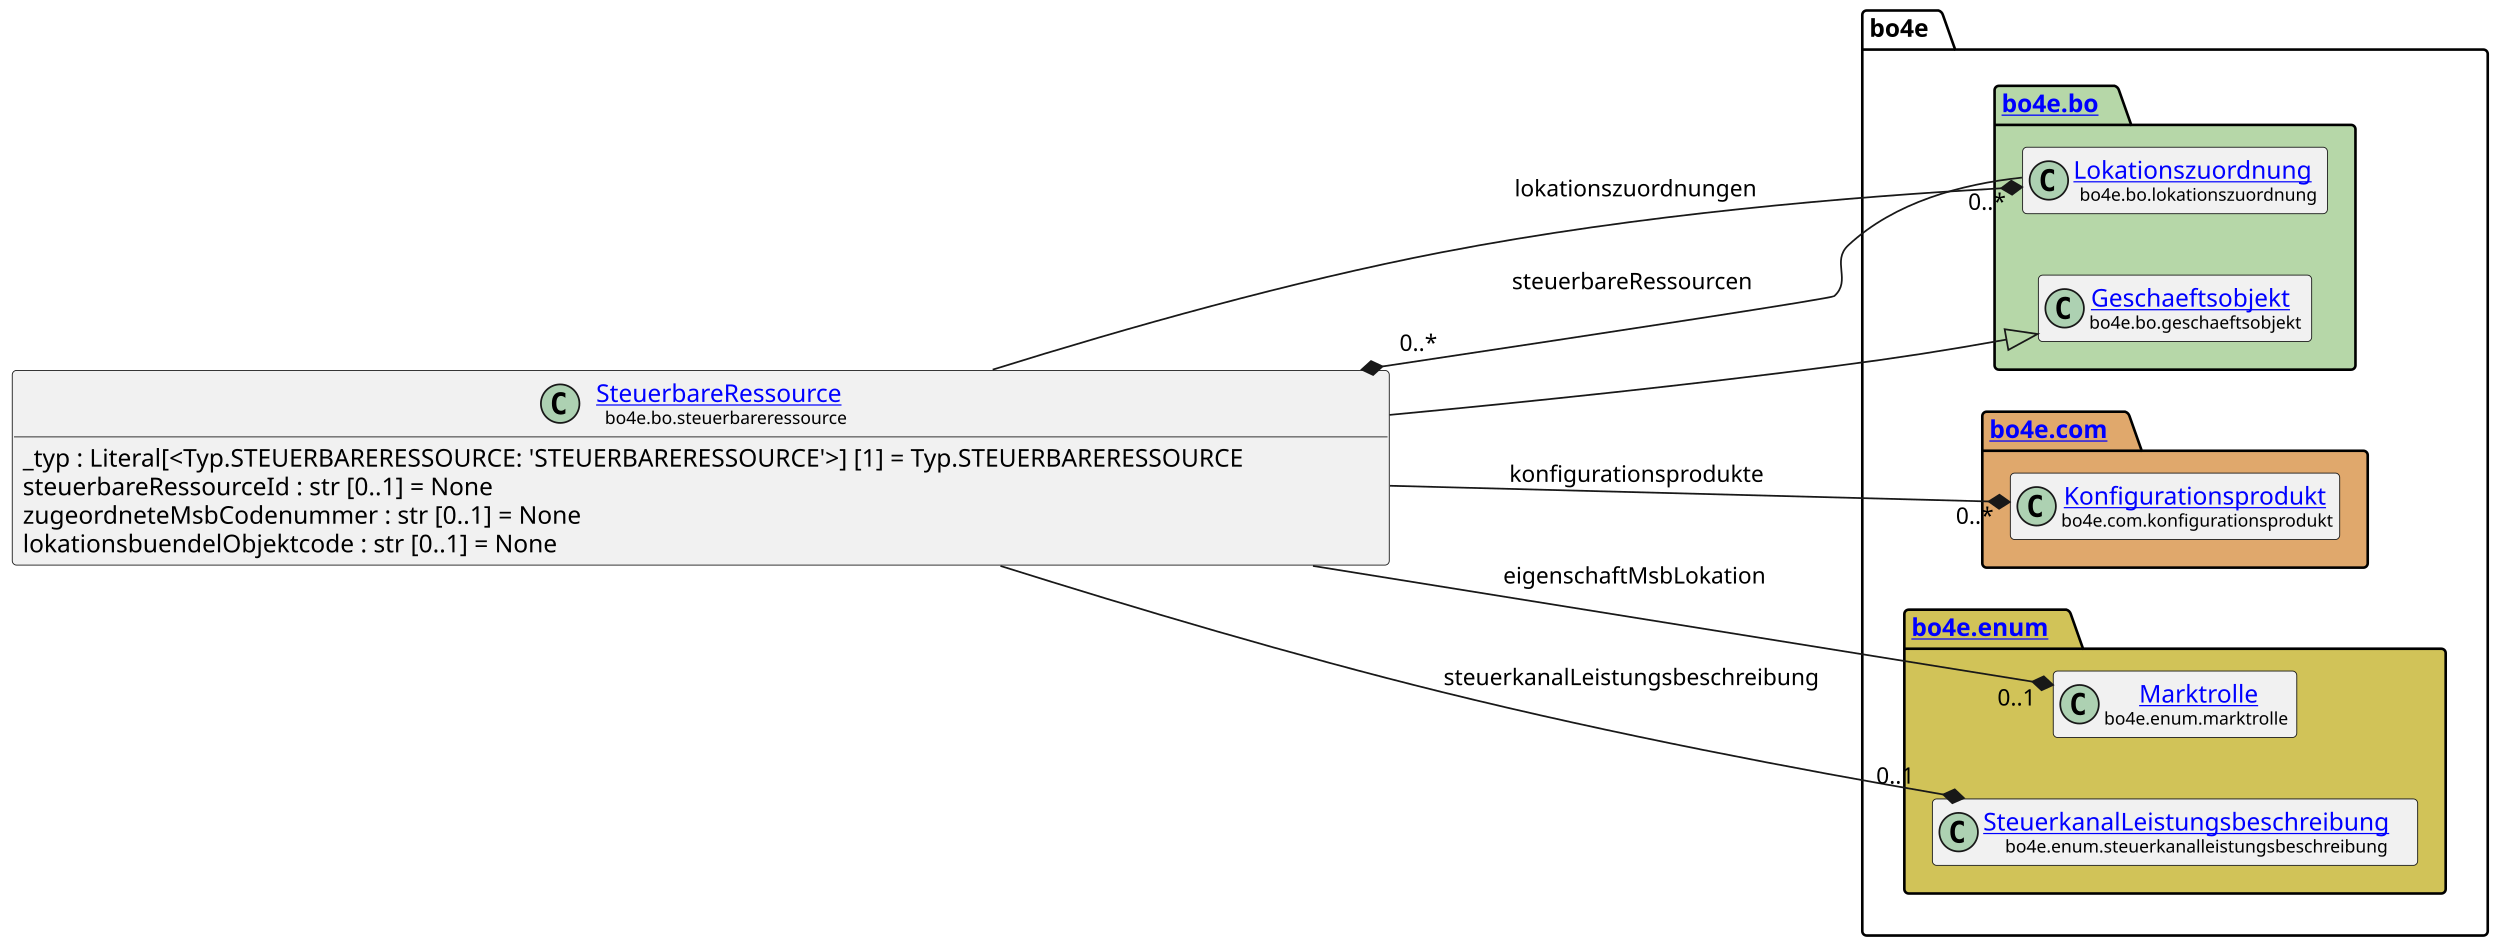
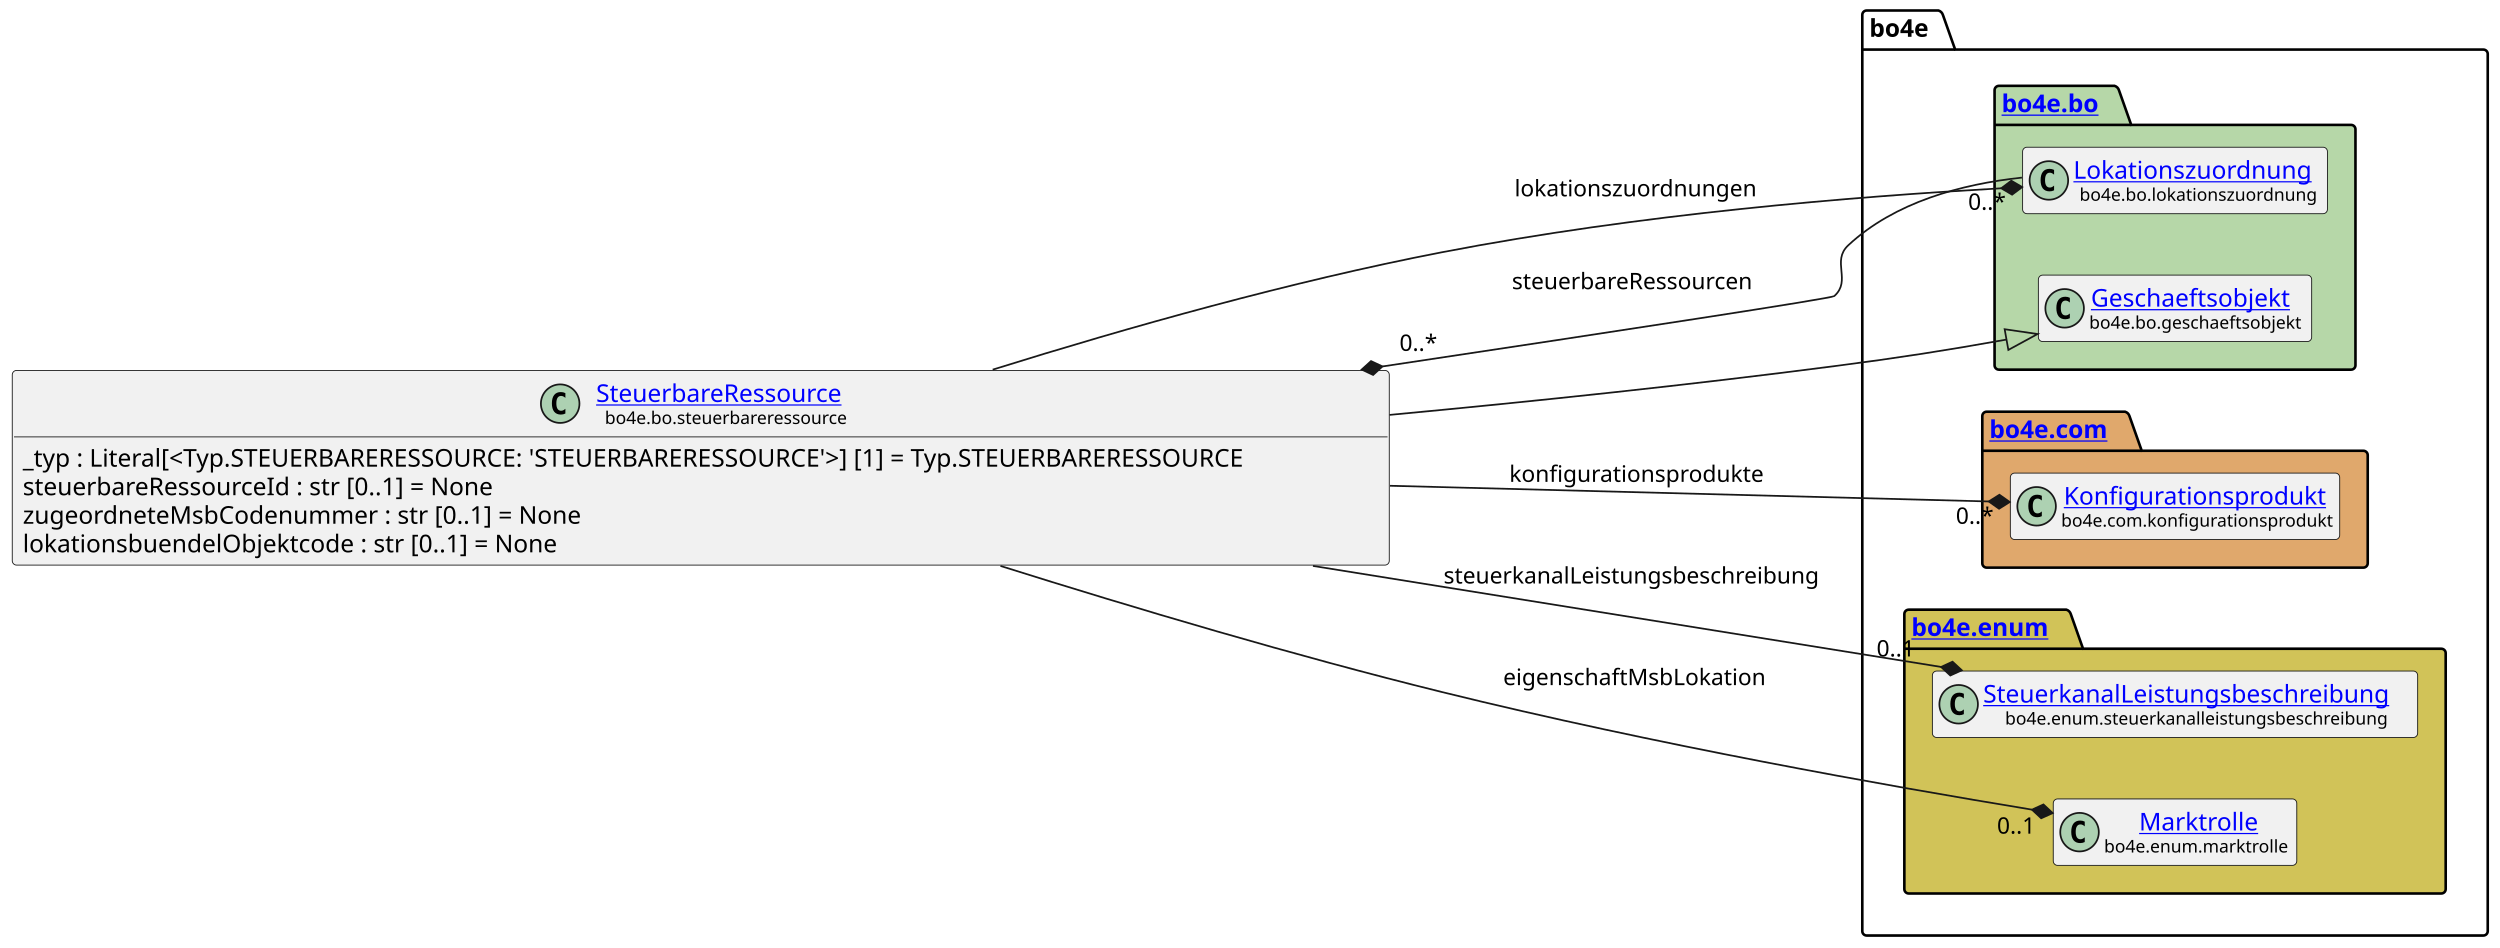
<svg xmlns="http://www.w3.org/2000/svg" xmlns:xlink="http://www.w3.org/1999/xlink" contentStyleType="text/css" height="541px" preserveAspectRatio="none" style="width:1427px;height:541px;background:#FFFFFF;" version="1.1" viewBox="0 0 1427 541" width="1427px" zoomAndPan="magnify">
  <defs />
  <g>
    <g id="cluster_bo4e">
      <path d="M1065.5,6 L1106.5,6 A3.75,3.75 0 0 1 1109,8.5 L1116,28.297 L1417.5,28.297 A2.5,2.5 0 0 1 1420,30.797 L1420,531.5 A2.5,2.5 0 0 1 1417.5,534 L1065.5,534 A2.5,2.5 0 0 1 1063,531.5 L1063,8.5 A2.5,2.5 0 0 1 1065.5,6 " fill="none" style="stroke:#000000;stroke-width:1.5;" />
      <line style="stroke:#000000;stroke-width:1.5;" x1="1063" x2="1116" y1="28.297" y2="28.297" />
      <text fill="#000000" font-family="sans-serif" font-size="14" font-weight="bold" lengthAdjust="spacing" textLength="40" x="1067" y="20.995">bo4e</text>
    </g>
    <g id="cluster_bo">
      <path d="M1141,49 L1207,49 A3.75,3.75 0 0 1 1209.5,51.5 L1216.5,71.297 L1342,71.297 A2.5,2.5 0 0 1 1344.5,73.797 L1344.5,208.5 A2.5,2.5 0 0 1 1342,211 L1141,211 A2.5,2.5 0 0 1 1138.5,208.5 L1138.5,51.5 A2.5,2.5 0 0 1 1141,49 " fill="#B6D7A8" style="stroke:#000000;stroke-width:1.5;" />
      <line style="stroke:#000000;stroke-width:1.5;" x1="1138.5" x2="1216.5" y1="71.297" y2="71.297" />
      <a href="https://bo4e.github.io/BO4E-python/latest/api/bo4e.bo.html" target="_top" title="https://bo4e.github.io/BO4E-python/latest/api/bo4e.bo.html" xlink:actuate="onRequest" xlink:href="https://bo4e.github.io/BO4E-python/latest/api/bo4e.bo.html" xlink:show="new" xlink:title="https://bo4e.github.io/BO4E-python/latest/api/bo4e.bo.html" xlink:type="simple">
        <text fill="#0000FF" font-family="sans-serif" font-size="14" font-weight="bold" lengthAdjust="spacing" text-decoration="underline" textLength="65" x="1142.5" y="63.995">bo4e.bo</text>
      </a>
    </g>
    <g id="cluster_com">
      <path d="M1134,235 L1213,235 A3.75,3.75 0 0 1 1215.5,237.5 L1222.5,257.297 L1349,257.297 A2.5,2.5 0 0 1 1351.5,259.797 L1351.5,321.5 A2.5,2.5 0 0 1 1349,324 L1134,324 A2.5,2.5 0 0 1 1131.5,321.5 L1131.5,237.5 A2.5,2.5 0 0 1 1134,235 " fill="#E0A86C" style="stroke:#000000;stroke-width:1.5;" />
      <line style="stroke:#000000;stroke-width:1.5;" x1="1131.5" x2="1222.5" y1="257.297" y2="257.297" />
      <a href="https://bo4e.github.io/BO4E-python/latest/api/bo4e.com.html" target="_top" title="https://bo4e.github.io/BO4E-python/latest/api/bo4e.com.html" xlink:actuate="onRequest" xlink:href="https://bo4e.github.io/BO4E-python/latest/api/bo4e.com.html" xlink:show="new" xlink:title="https://bo4e.github.io/BO4E-python/latest/api/bo4e.com.html" xlink:type="simple">
        <text fill="#0000FF" font-family="sans-serif" font-size="14" font-weight="bold" lengthAdjust="spacing" text-decoration="underline" textLength="78" x="1135.5" y="249.995">bo4e.com</text>
      </a>
    </g>
    <g id="cluster_enum">
      <path d="M1089.5,348 L1179.5,348 A3.75,3.75 0 0 1 1182,350.5 L1189,370.297 L1393.5,370.297 A2.5,2.5 0 0 1 1396,372.797 L1396,507.5 A2.5,2.5 0 0 1 1393.5,510 L1089.5,510 A2.5,2.5 0 0 1 1087,507.5 L1087,350.5 A2.5,2.5 0 0 1 1089.5,348 " fill="#D1C358" style="stroke:#000000;stroke-width:1.5;" />
      <line style="stroke:#000000;stroke-width:1.5;" x1="1087" x2="1189" y1="370.297" y2="370.297" />
      <a href="https://bo4e.github.io/BO4E-python/latest/api/bo4e.enum.html" target="_top" title="https://bo4e.github.io/BO4E-python/latest/api/bo4e.enum.html" xlink:actuate="onRequest" xlink:href="https://bo4e.github.io/BO4E-python/latest/api/bo4e.enum.html" xlink:show="new" xlink:title="https://bo4e.github.io/BO4E-python/latest/api/bo4e.enum.html" xlink:type="simple">
        <text fill="#0000FF" font-family="sans-serif" font-size="14" font-weight="bold" lengthAdjust="spacing" text-decoration="underline" textLength="89" x="1091" y="362.995">bo4e.enum</text>
      </a>
    </g>
    <g id="elem_Lokationszuordnung">
      <rect codeLine="11" fill="#F1F1F1" height="37.938" id="Lokationszuordnung" rx="2.5" ry="2.5" style="stroke:#181818;stroke-width:0.5;" width="174" x="1154.5" y="84.03" />
      <ellipse cx="1169.5" cy="102.999" fill="#ADD1B2" rx="11" ry="11" style="stroke:#181818;stroke-width:1.0;" />
      <path d="M1172.469,108.639 Q1171.891,108.936 1171.25,109.077 Q1170.609,109.233 1169.906,109.233 Q1167.406,109.233 1166.078,107.593 Q1164.766,105.936 1164.766,102.811 Q1164.766,99.686 1166.078,98.03 Q1167.406,96.374 1169.906,96.374 Q1170.609,96.374 1171.25,96.53 Q1171.906,96.686 1172.469,96.983 L1172.469,99.702 Q1171.844,99.124 1171.25,98.858 Q1170.656,98.577 1170.031,98.577 Q1168.688,98.577 1168,99.655 Q1167.312,100.718 1167.312,102.811 Q1167.312,104.905 1168,105.983 Q1168.688,107.046 1170.031,107.046 Q1170.656,107.046 1171.25,106.78 Q1171.844,106.499 1172.469,105.921 L1172.469,108.639 Z " fill="#000000" />
      <a href="https://bo4e.github.io/BO4E-python/latest/api/bo4e.bo.html#bo4e.bo.lokationszuordnung.Lokationszuordnung" target="_top" title="https://bo4e.github.io/BO4E-python/latest/api/bo4e.bo.html#bo4e.bo.lokationszuordnung.Lokationszuordnung" xlink:actuate="onRequest" xlink:href="https://bo4e.github.io/BO4E-python/latest/api/bo4e.bo.html#bo4e.bo.lokationszuordnung.Lokationszuordnung" xlink:show="new" xlink:title="https://bo4e.github.io/BO4E-python/latest/api/bo4e.bo.html#bo4e.bo.lokationszuordnung.Lokationszuordnung" xlink:type="simple">
        <text fill="#0000FF" font-family="sans-serif" font-size="14" lengthAdjust="spacing" text-decoration="underline" textLength="142" x="1183.5" y="102.025">Lokationszuordnung</text>
      </a>
      <text fill="#000000" font-family="sans-serif" font-size="10" lengthAdjust="spacing" textLength="135" x="1187" y="114.609">bo4e.bo.lokationszuordnung</text>
    </g>
    <g id="elem_Geschaeftsobjekt">
      <rect codeLine="12" fill="#F1F1F1" height="37.938" id="Geschaeftsobjekt" rx="2.5" ry="2.5" style="stroke:#181818;stroke-width:0.5;" width="156" x="1163.5" y="157.03" />
      <ellipse cx="1178.5" cy="175.999" fill="#ADD1B2" rx="11" ry="11" style="stroke:#181818;stroke-width:1.0;" />
      <path d="M1181.469,181.639 Q1180.891,181.936 1180.25,182.077 Q1179.609,182.233 1178.906,182.233 Q1176.406,182.233 1175.078,180.593 Q1173.766,178.936 1173.766,175.811 Q1173.766,172.686 1175.078,171.03 Q1176.406,169.374 1178.906,169.374 Q1179.609,169.374 1180.25,169.53 Q1180.906,169.686 1181.469,169.983 L1181.469,172.702 Q1180.844,172.124 1180.25,171.858 Q1179.656,171.577 1179.031,171.577 Q1177.688,171.577 1177,172.655 Q1176.312,173.718 1176.312,175.811 Q1176.312,177.905 1177,178.983 Q1177.688,180.046 1179.031,180.046 Q1179.656,180.046 1180.25,179.78 Q1180.844,179.499 1181.469,178.921 L1181.469,181.639 Z " fill="#000000" />
      <a href="https://bo4e.github.io/BO4E-python/latest/api/bo4e.bo.html#bo4e.bo.geschaeftsobjekt.Geschaeftsobjekt" target="_top" title="https://bo4e.github.io/BO4E-python/latest/api/bo4e.bo.html#bo4e.bo.geschaeftsobjekt.Geschaeftsobjekt" xlink:actuate="onRequest" xlink:href="https://bo4e.github.io/BO4E-python/latest/api/bo4e.bo.html#bo4e.bo.geschaeftsobjekt.Geschaeftsobjekt" xlink:show="new" xlink:title="https://bo4e.github.io/BO4E-python/latest/api/bo4e.bo.html#bo4e.bo.geschaeftsobjekt.Geschaeftsobjekt" xlink:type="simple">
        <text fill="#0000FF" font-family="sans-serif" font-size="14" lengthAdjust="spacing" text-decoration="underline" textLength="122" x="1193.5" y="175.025">Geschaeftsobjekt</text>
      </a>
      <text fill="#000000" font-family="sans-serif" font-size="10" lengthAdjust="spacing" textLength="124" x="1192.5" y="187.609">bo4e.bo.geschaeftsobjekt</text>
    </g>
    <g id="elem_Konfigurationsprodukt">
      <rect codeLine="15" fill="#F1F1F1" height="37.938" id="Konfigurationsprodukt" rx="2.5" ry="2.5" style="stroke:#181818;stroke-width:0.5;" width="188" x="1147.5" y="270.03" />
      <ellipse cx="1162.5" cy="288.999" fill="#ADD1B2" rx="11" ry="11" style="stroke:#181818;stroke-width:1.0;" />
      <path d="M1165.469,294.639 Q1164.891,294.936 1164.25,295.077 Q1163.609,295.233 1162.906,295.233 Q1160.406,295.233 1159.078,293.592 Q1157.766,291.936 1157.766,288.811 Q1157.766,285.686 1159.078,284.03 Q1160.406,282.374 1162.906,282.374 Q1163.609,282.374 1164.25,282.53 Q1164.906,282.686 1165.469,282.983 L1165.469,285.702 Q1164.844,285.124 1164.25,284.858 Q1163.656,284.577 1163.031,284.577 Q1161.688,284.577 1161,285.655 Q1160.312,286.717 1160.312,288.811 Q1160.312,290.905 1161,291.983 Q1161.688,293.046 1163.031,293.046 Q1163.656,293.046 1164.25,292.78 Q1164.844,292.499 1165.469,291.921 L1165.469,294.639 Z " fill="#000000" />
      <a href="https://bo4e.github.io/BO4E-python/latest/api/bo4e.com.html#bo4e.com.konfigurationsprodukt.Konfigurationsprodukt" target="_top" title="https://bo4e.github.io/BO4E-python/latest/api/bo4e.com.html#bo4e.com.konfigurationsprodukt.Konfigurationsprodukt" xlink:actuate="onRequest" xlink:href="https://bo4e.github.io/BO4E-python/latest/api/bo4e.com.html#bo4e.com.konfigurationsprodukt.Konfigurationsprodukt" xlink:show="new" xlink:title="https://bo4e.github.io/BO4E-python/latest/api/bo4e.com.html#bo4e.com.konfigurationsprodukt.Konfigurationsprodukt" xlink:type="simple">
        <text fill="#0000FF" font-family="sans-serif" font-size="14" lengthAdjust="spacing" text-decoration="underline" textLength="153" x="1178" y="288.025">Konfigurationsprodukt</text>
      </a>
      <text fill="#000000" font-family="sans-serif" font-size="10" lengthAdjust="spacing" textLength="156" x="1176.5" y="300.609">bo4e.com.konfigurationsprodukt</text>
    </g>
+     <g id="elem_SteuerkanalLeistungsbeschreibung">
+       <rect codeLine="18" fill="#F1F1F1" height="37.938" id="SteuerkanalLeistungsbeschreibung" rx="2.5" ry="2.5" style="stroke:#181818;stroke-width:0.5;" width="277" x="1103" y="383.03" />
+       <ellipse cx="1118" cy="401.999" fill="#ADD1B2" rx="11" ry="11" style="stroke:#181818;stroke-width:1.0;" />
+       <path d="M1120.969,407.639 Q1120.391,407.936 1119.75,408.077 Q1119.109,408.233 1118.406,408.233 Q1115.906,408.233 1114.578,406.592 Q1113.266,404.936 1113.266,401.811 Q1113.266,398.686 1114.578,397.03 Q1115.906,395.374 1118.406,395.374 Q1119.109,395.374 1119.75,395.53 Q1120.406,395.686 1120.969,395.983 L1120.969,398.702 Q1120.344,398.124 1119.75,397.858 Q1119.156,397.577 1118.531,397.577 Q1117.188,397.577 1116.5,398.655 Q1115.812,399.717 1115.812,401.811 Q1115.812,403.905 1116.5,404.983 Q1117.188,406.046 1118.531,406.046 Q1119.156,406.046 1119.75,405.78 Q1120.344,405.499 1120.969,404.921 L1120.969,407.639 Z " fill="#000000" />
+       <a href="https://bo4e.github.io/BO4E-python/latest/api/bo4e.enum.html#bo4e.enum.steuerkanalleistungsbeschreibung.SteuerkanalLeistungsbeschreibung" target="_top" title="https://bo4e.github.io/BO4E-python/latest/api/bo4e.enum.html#bo4e.enum.steuerkanalleistungsbeschreibung.SteuerkanalLeistungsbeschreibung" xlink:actuate="onRequest" xlink:href="https://bo4e.github.io/BO4E-python/latest/api/bo4e.enum.html#bo4e.enum.steuerkanalleistungsbeschreibung.SteuerkanalLeistungsbeschreibung" xlink:show="new" xlink:title="https://bo4e.github.io/BO4E-python/latest/api/bo4e.enum.html#bo4e.enum.steuerkanalleistungsbeschreibung.SteuerkanalLeistungsbeschreibung" xlink:type="simple">
+         <text fill="#0000FF" font-family="sans-serif" font-size="14" lengthAdjust="spacing" text-decoration="underline" textLength="245" x="1132" y="401.025">SteuerkanalLeistungsbeschreibung</text>
+       </a>
+       <text fill="#000000" font-family="sans-serif" font-size="10" lengthAdjust="spacing" textLength="220" x="1144.5" y="413.609">bo4e.enum.steuerkanalleistungsbeschreibung</text>
+     </g>
    <g id="elem_Marktrolle">
-       <rect codeLine="18" fill="#F1F1F1" height="37.938" id="Marktrolle" rx="2.5" ry="2.5" style="stroke:#181818;stroke-width:0.5;" width="139" x="1172" y="383.03" />
-       <ellipse cx="1187" cy="401.999" fill="#ADD1B2" rx="11" ry="11" style="stroke:#181818;stroke-width:1.0;" />
-       <path d="M1189.969,407.639 Q1189.391,407.936 1188.75,408.077 Q1188.109,408.233 1187.406,408.233 Q1184.906,408.233 1183.578,406.592 Q1182.266,404.936 1182.266,401.811 Q1182.266,398.686 1183.578,397.03 Q1184.906,395.374 1187.406,395.374 Q1188.109,395.374 1188.75,395.53 Q1189.406,395.686 1189.969,395.983 L1189.969,398.702 Q1189.344,398.124 1188.75,397.858 Q1188.156,397.577 1187.531,397.577 Q1186.188,397.577 1185.5,398.655 Q1184.812,399.717 1184.812,401.811 Q1184.812,403.905 1185.5,404.983 Q1186.188,406.046 1187.531,406.046 Q1188.156,406.046 1188.75,405.78 Q1189.344,405.499 1189.969,404.921 L1189.969,407.639 Z " fill="#000000" />
+       <rect codeLine="19" fill="#F1F1F1" height="37.938" id="Marktrolle" rx="2.5" ry="2.5" style="stroke:#181818;stroke-width:0.5;" width="139" x="1172" y="456.03" />
+       <ellipse cx="1187" cy="474.999" fill="#ADD1B2" rx="11" ry="11" style="stroke:#181818;stroke-width:1.0;" />
+       <path d="M1189.969,480.639 Q1189.391,480.936 1188.75,481.077 Q1188.109,481.233 1187.406,481.233 Q1184.906,481.233 1183.578,479.592 Q1182.266,477.936 1182.266,474.811 Q1182.266,471.686 1183.578,470.03 Q1184.906,468.374 1187.406,468.374 Q1188.109,468.374 1188.75,468.53 Q1189.406,468.686 1189.969,468.983 L1189.969,471.702 Q1189.344,471.124 1188.75,470.858 Q1188.156,470.577 1187.531,470.577 Q1186.188,470.577 1185.5,471.655 Q1184.812,472.717 1184.812,474.811 Q1184.812,476.905 1185.5,477.983 Q1186.188,479.046 1187.531,479.046 Q1188.156,479.046 1188.75,478.78 Q1189.344,478.499 1189.969,477.921 L1189.969,480.639 Z " fill="#000000" />
      <a href="https://bo4e.github.io/BO4E-python/latest/api/bo4e.enum.html#bo4e.enum.marktrolle.Marktrolle" target="_top" title="https://bo4e.github.io/BO4E-python/latest/api/bo4e.enum.html#bo4e.enum.marktrolle.Marktrolle" xlink:actuate="onRequest" xlink:href="https://bo4e.github.io/BO4E-python/latest/api/bo4e.enum.html#bo4e.enum.marktrolle.Marktrolle" xlink:show="new" xlink:title="https://bo4e.github.io/BO4E-python/latest/api/bo4e.enum.html#bo4e.enum.marktrolle.Marktrolle" xlink:type="simple">
-         <text fill="#0000FF" font-family="sans-serif" font-size="14" lengthAdjust="spacing" text-decoration="underline" textLength="67" x="1221" y="401.025">Marktrolle</text>
+         <text fill="#0000FF" font-family="sans-serif" font-size="14" lengthAdjust="spacing" text-decoration="underline" textLength="67" x="1221" y="474.025">Marktrolle</text>
      </a>
-       <text fill="#000000" font-family="sans-serif" font-size="10" lengthAdjust="spacing" textLength="107" x="1201" y="413.609">bo4e.enum.marktrolle</text>
-     </g>
-     <g id="elem_SteuerkanalLeistungsbeschreibung">
-       <rect codeLine="19" fill="#F1F1F1" height="37.938" id="SteuerkanalLeistungsbeschreibung" rx="2.5" ry="2.5" style="stroke:#181818;stroke-width:0.5;" width="277" x="1103" y="456.03" />
-       <ellipse cx="1118" cy="474.999" fill="#ADD1B2" rx="11" ry="11" style="stroke:#181818;stroke-width:1.0;" />
-       <path d="M1120.969,480.639 Q1120.391,480.936 1119.75,481.077 Q1119.109,481.233 1118.406,481.233 Q1115.906,481.233 1114.578,479.592 Q1113.266,477.936 1113.266,474.811 Q1113.266,471.686 1114.578,470.03 Q1115.906,468.374 1118.406,468.374 Q1119.109,468.374 1119.75,468.53 Q1120.406,468.686 1120.969,468.983 L1120.969,471.702 Q1120.344,471.124 1119.75,470.858 Q1119.156,470.577 1118.531,470.577 Q1117.188,470.577 1116.5,471.655 Q1115.812,472.717 1115.812,474.811 Q1115.812,476.905 1116.5,477.983 Q1117.188,479.046 1118.531,479.046 Q1119.156,479.046 1119.75,478.78 Q1120.344,478.499 1120.969,477.921 L1120.969,480.639 Z " fill="#000000" />
-       <a href="https://bo4e.github.io/BO4E-python/latest/api/bo4e.enum.html#bo4e.enum.steuerkanalleistungsbeschreibung.SteuerkanalLeistungsbeschreibung" target="_top" title="https://bo4e.github.io/BO4E-python/latest/api/bo4e.enum.html#bo4e.enum.steuerkanalleistungsbeschreibung.SteuerkanalLeistungsbeschreibung" xlink:actuate="onRequest" xlink:href="https://bo4e.github.io/BO4E-python/latest/api/bo4e.enum.html#bo4e.enum.steuerkanalleistungsbeschreibung.SteuerkanalLeistungsbeschreibung" xlink:show="new" xlink:title="https://bo4e.github.io/BO4E-python/latest/api/bo4e.enum.html#bo4e.enum.steuerkanalleistungsbeschreibung.SteuerkanalLeistungsbeschreibung" xlink:type="simple">
-         <text fill="#0000FF" font-family="sans-serif" font-size="14" lengthAdjust="spacing" text-decoration="underline" textLength="245" x="1132" y="474.025">SteuerkanalLeistungsbeschreibung</text>
-       </a>
-       <text fill="#000000" font-family="sans-serif" font-size="10" lengthAdjust="spacing" textLength="220" x="1144.5" y="486.609">bo4e.enum.steuerkanalleistungsbeschreibung</text>
+       <text fill="#000000" font-family="sans-serif" font-size="10" lengthAdjust="spacing" textLength="107" x="1201" y="486.609">bo4e.enum.marktrolle</text>
    </g>
    <g id="elem_SteuerbareRessource">
      <rect codeLine="3" fill="#F1F1F1" height="111.125" id="SteuerbareRessource" rx="2.5" ry="2.5" style="stroke:#181818;stroke-width:0.5;" width="786" x="7" y="211.44" />
      <ellipse cx="319.75" cy="230.409" fill="#ADD1B2" rx="11" ry="11" style="stroke:#181818;stroke-width:1.0;" />
      <path d="M322.719,236.049 Q322.141,236.346 321.5,236.487 Q320.859,236.643 320.156,236.643 Q317.656,236.643 316.328,235.002 Q315.016,233.346 315.016,230.221 Q315.016,227.096 316.328,225.44 Q317.656,223.784 320.156,223.784 Q320.859,223.784 321.5,223.94 Q322.156,224.096 322.719,224.393 L322.719,227.112 Q322.094,226.534 321.5,226.268 Q320.906,225.987 320.281,225.987 Q318.938,225.987 318.25,227.065 Q317.562,228.127 317.562,230.221 Q317.562,232.315 318.25,233.393 Q318.938,234.456 320.281,234.456 Q320.906,234.456 321.5,234.19 Q322.094,233.909 322.719,233.331 L322.719,236.049 Z " fill="#000000" />
      <a href="https://bo4e.github.io/BO4E-python/latest/api/bo4e.bo.html#bo4e.bo.steuerbareressource.SteuerbareRessource" target="_top" title="https://bo4e.github.io/BO4E-python/latest/api/bo4e.bo.html#bo4e.bo.steuerbareressource.SteuerbareRessource" xlink:actuate="onRequest" xlink:href="https://bo4e.github.io/BO4E-python/latest/api/bo4e.bo.html#bo4e.bo.steuerbareressource.SteuerbareRessource" xlink:show="new" xlink:title="https://bo4e.github.io/BO4E-python/latest/api/bo4e.bo.html#bo4e.bo.steuerbareressource.SteuerbareRessource" xlink:type="simple">
        <text fill="#0000FF" font-family="sans-serif" font-size="14" lengthAdjust="spacing" text-decoration="underline" textLength="152" x="340.25" y="229.435">SteuerbareRessource</text>
      </a>
      <text fill="#000000" font-family="sans-serif" font-size="10" lengthAdjust="spacing" textLength="142" x="345.25" y="242.019">bo4e.bo.steuerbareressource</text>
      <line style="stroke:#181818;stroke-width:0.5;" x1="8" x2="792" y1="249.377" y2="249.377" />
      <text fill="#000000" font-family="sans-serif" font-size="14" lengthAdjust="spacing" textLength="774" x="13" y="266.373">_typ : Literal[&lt;Typ.STEUERBARERESSOURCE: 'STEUERBARERESSOURCE'&gt;] [1] = Typ.STEUERBARERESSOURCE</text>
      <text fill="#000000" font-family="sans-serif" font-size="14" lengthAdjust="spacing" textLength="291" x="13" y="282.67">steuerbareRessourceId : str [0..1] = None</text>
      <text fill="#000000" font-family="sans-serif" font-size="14" lengthAdjust="spacing" textLength="342" x="13" y="298.966">zugeordneteMsbCodenummer : str [0..1] = None</text>
      <text fill="#000000" font-family="sans-serif" font-size="14" lengthAdjust="spacing" textLength="327" x="13" y="315.263">lokationsbuendelObjektcode : str [0..1] = None</text>
    </g>
    <g id="link_SteuerbareRessource_Geschaeftsobjekt">
      <path codeLine="22" d="M793.12,236.82 C877.03,228.96 965.07,219.65 1047,209 C1085.36,204.02 1110.02,200.123 1145.31,193.823 " fill="none" id="SteuerbareRessource-to-Geschaeftsobjekt" style="stroke:#181818;stroke-width:1.0;" />
      <polygon fill="none" points="1163.03,190.66,1144.256,187.917,1146.365,199.73,1163.03,190.66" style="stroke:#181818;stroke-width:1.0;" />
    </g>
    <g id="link_SteuerbareRessource_SteuerkanalLeistungsbeschreibung">
-       <path codeLine="23" d="M571.06,323.04 C647.55,347.09 739.29,374.34 823,395 C922.6,419.57 1025.295,439.007 1109.175,453.497 " fill="none" id="SteuerbareRessource-to-SteuerkanalLeistungsbeschreibung" style="stroke:#181818;stroke-width:1.0;" />
-       <polygon fill="#181818" points="1121,455.54,1115.768,450.577,1109.175,453.497,1114.407,458.46,1121,455.54" style="stroke:#181818;stroke-width:1.0;" />
-       <text fill="#000000" font-family="sans-serif" font-size="13" lengthAdjust="spacing" textLength="222" x="824" y="391.067">steuerkanalLeistungsbeschreibung</text>
-       <text fill="#000000" font-family="sans-serif" font-size="13" lengthAdjust="spacing" textLength="24" x="1070.914" y="447.312">0..1</text>
+       <path codeLine="23" d="M749.43,323.03 C881.24,344.23 1010.872,365.075 1107.952,380.685 " fill="none" id="SteuerbareRessource-to-SteuerkanalLeistungsbeschreibung" style="stroke:#181818;stroke-width:1.0;" />
+       <polygon fill="#181818" points="1119.8,382.59,1114.511,377.688,1107.952,380.685,1113.241,385.587,1119.8,382.59" style="stroke:#181818;stroke-width:1.0;" />
+       <text fill="#000000" font-family="sans-serif" font-size="13" lengthAdjust="spacing" textLength="222" x="824" y="333.067">steuerkanalLeistungsbeschreibung</text>
+       <text fill="#000000" font-family="sans-serif" font-size="13" lengthAdjust="spacing" textLength="24" x="1071.149" y="374.708">0..1</text>
    </g>
    <g id="link_SteuerbareRessource_Konfigurationsprodukt">
      <path codeLine="24" d="M793.41,277.28 C925.11,280.73 1048.424,283.966 1135.174,286.236 " fill="none" id="SteuerbareRessource-to-Konfigurationsprodukt" style="stroke:#181818;stroke-width:1.0;" />
      <polygon fill="#181818" points="1147.17,286.55,1141.277,282.394,1135.174,286.236,1141.067,290.392,1147.17,286.55" style="stroke:#181818;stroke-width:1.0;" />
      <text fill="#000000" font-family="sans-serif" font-size="13" lengthAdjust="spacing" textLength="147" x="861.5" y="275.067">konfigurationsprodukte</text>
      <text fill="#000000" font-family="sans-serif" font-size="13" lengthAdjust="spacing" textLength="23" x="1116.398" y="298.993">0..*</text>
    </g>
    <g id="link_SteuerbareRessource_Marktrolle">
-       <path codeLine="25" d="M749.43,323.03 C907.38,348.43 1067.362,374.154 1160.042,389.064 " fill="none" id="SteuerbareRessource-to-Marktrolle" style="stroke:#181818;stroke-width:1.0;" />
-       <polygon fill="#181818" points="1171.89,390.97,1166.601,386.068,1160.042,389.064,1165.331,393.966,1171.89,390.97" style="stroke:#181818;stroke-width:1.0;" />
-       <text fill="#000000" font-family="sans-serif" font-size="13" lengthAdjust="spacing" textLength="154" x="858" y="333.067">eigenschaftMsbLokation</text>
-       <text fill="#000000" font-family="sans-serif" font-size="13" lengthAdjust="spacing" textLength="24" x="1140.111" y="402.707">0..1</text>
+       <path codeLine="25" d="M571.06,323.04 C647.55,347.09 739.29,374.34 823,395 C944.63,425.01 1076.69,448.449 1159.84,462.149 " fill="none" id="SteuerbareRessource-to-Marktrolle" style="stroke:#181818;stroke-width:1.0;" />
+       <polygon fill="#181818" points="1171.68,464.1,1166.41,459.178,1159.84,462.149,1165.11,467.071,1171.68,464.1" style="stroke:#181818;stroke-width:1.0;" />
+       <text fill="#000000" font-family="sans-serif" font-size="13" lengthAdjust="spacing" textLength="154" x="858" y="391.067">eigenschaftMsbLokation</text>
+       <text fill="#000000" font-family="sans-serif" font-size="13" lengthAdjust="spacing" textLength="24" x="1139.881" y="475.849">0..1</text>
    </g>
    <g id="link_SteuerbareRessource_Lokationszuordnung">
      <path codeLine="26" d="M566.62,210.99 C643.74,186.92 737.21,160.57 823,144 C936.34,122.11 1057.399,112.29 1142.289,107.47 " fill="none" id="SteuerbareRessource-to-Lokationszuordnung" style="stroke:#181818;stroke-width:1.0;" />
      <polygon fill="#181818" points="1154.27,106.79,1148.053,103.137,1142.289,107.47,1148.506,111.124,1154.27,106.79" style="stroke:#181818;stroke-width:1.0;" />
      <text fill="#000000" font-family="sans-serif" font-size="13" lengthAdjust="spacing" textLength="141" x="864.5" y="112.067">lokationszuordnungen</text>
      <text fill="#000000" font-family="sans-serif" font-size="13" lengthAdjust="spacing" textLength="23" x="1123.402" y="119.762">0..*</text>
    </g>
    <g id="link_SteuerbareRessource_Lokationszuordnung">
      <path codeLine="27" d="M789.117,209.167 C930.207,187.967 1045.5,170.34 1047,169 C1057,160.12 1045.21,149.11 1055,140 C1081.45,115.4 1119.42,105.11 1154.12,101.37 " fill="none" id="SteuerbareRessource-backto-Lokationszuordnung" style="stroke:#181818;stroke-width:1.0;" />
      <polygon fill="#181818" points="777.25,210.95,783.778,214.014,789.117,209.167,782.589,206.103,777.25,210.95" style="stroke:#181818;stroke-width:1.0;" />
      <text fill="#000000" font-family="sans-serif" font-size="13" lengthAdjust="spacing" textLength="144" x="863" y="165.067">steuerbareRessourcen</text>
      <text fill="#000000" font-family="sans-serif" font-size="13" lengthAdjust="spacing" textLength="23" x="798.826" y="200.28">0..*</text>
    </g>
  </g>
</svg>
